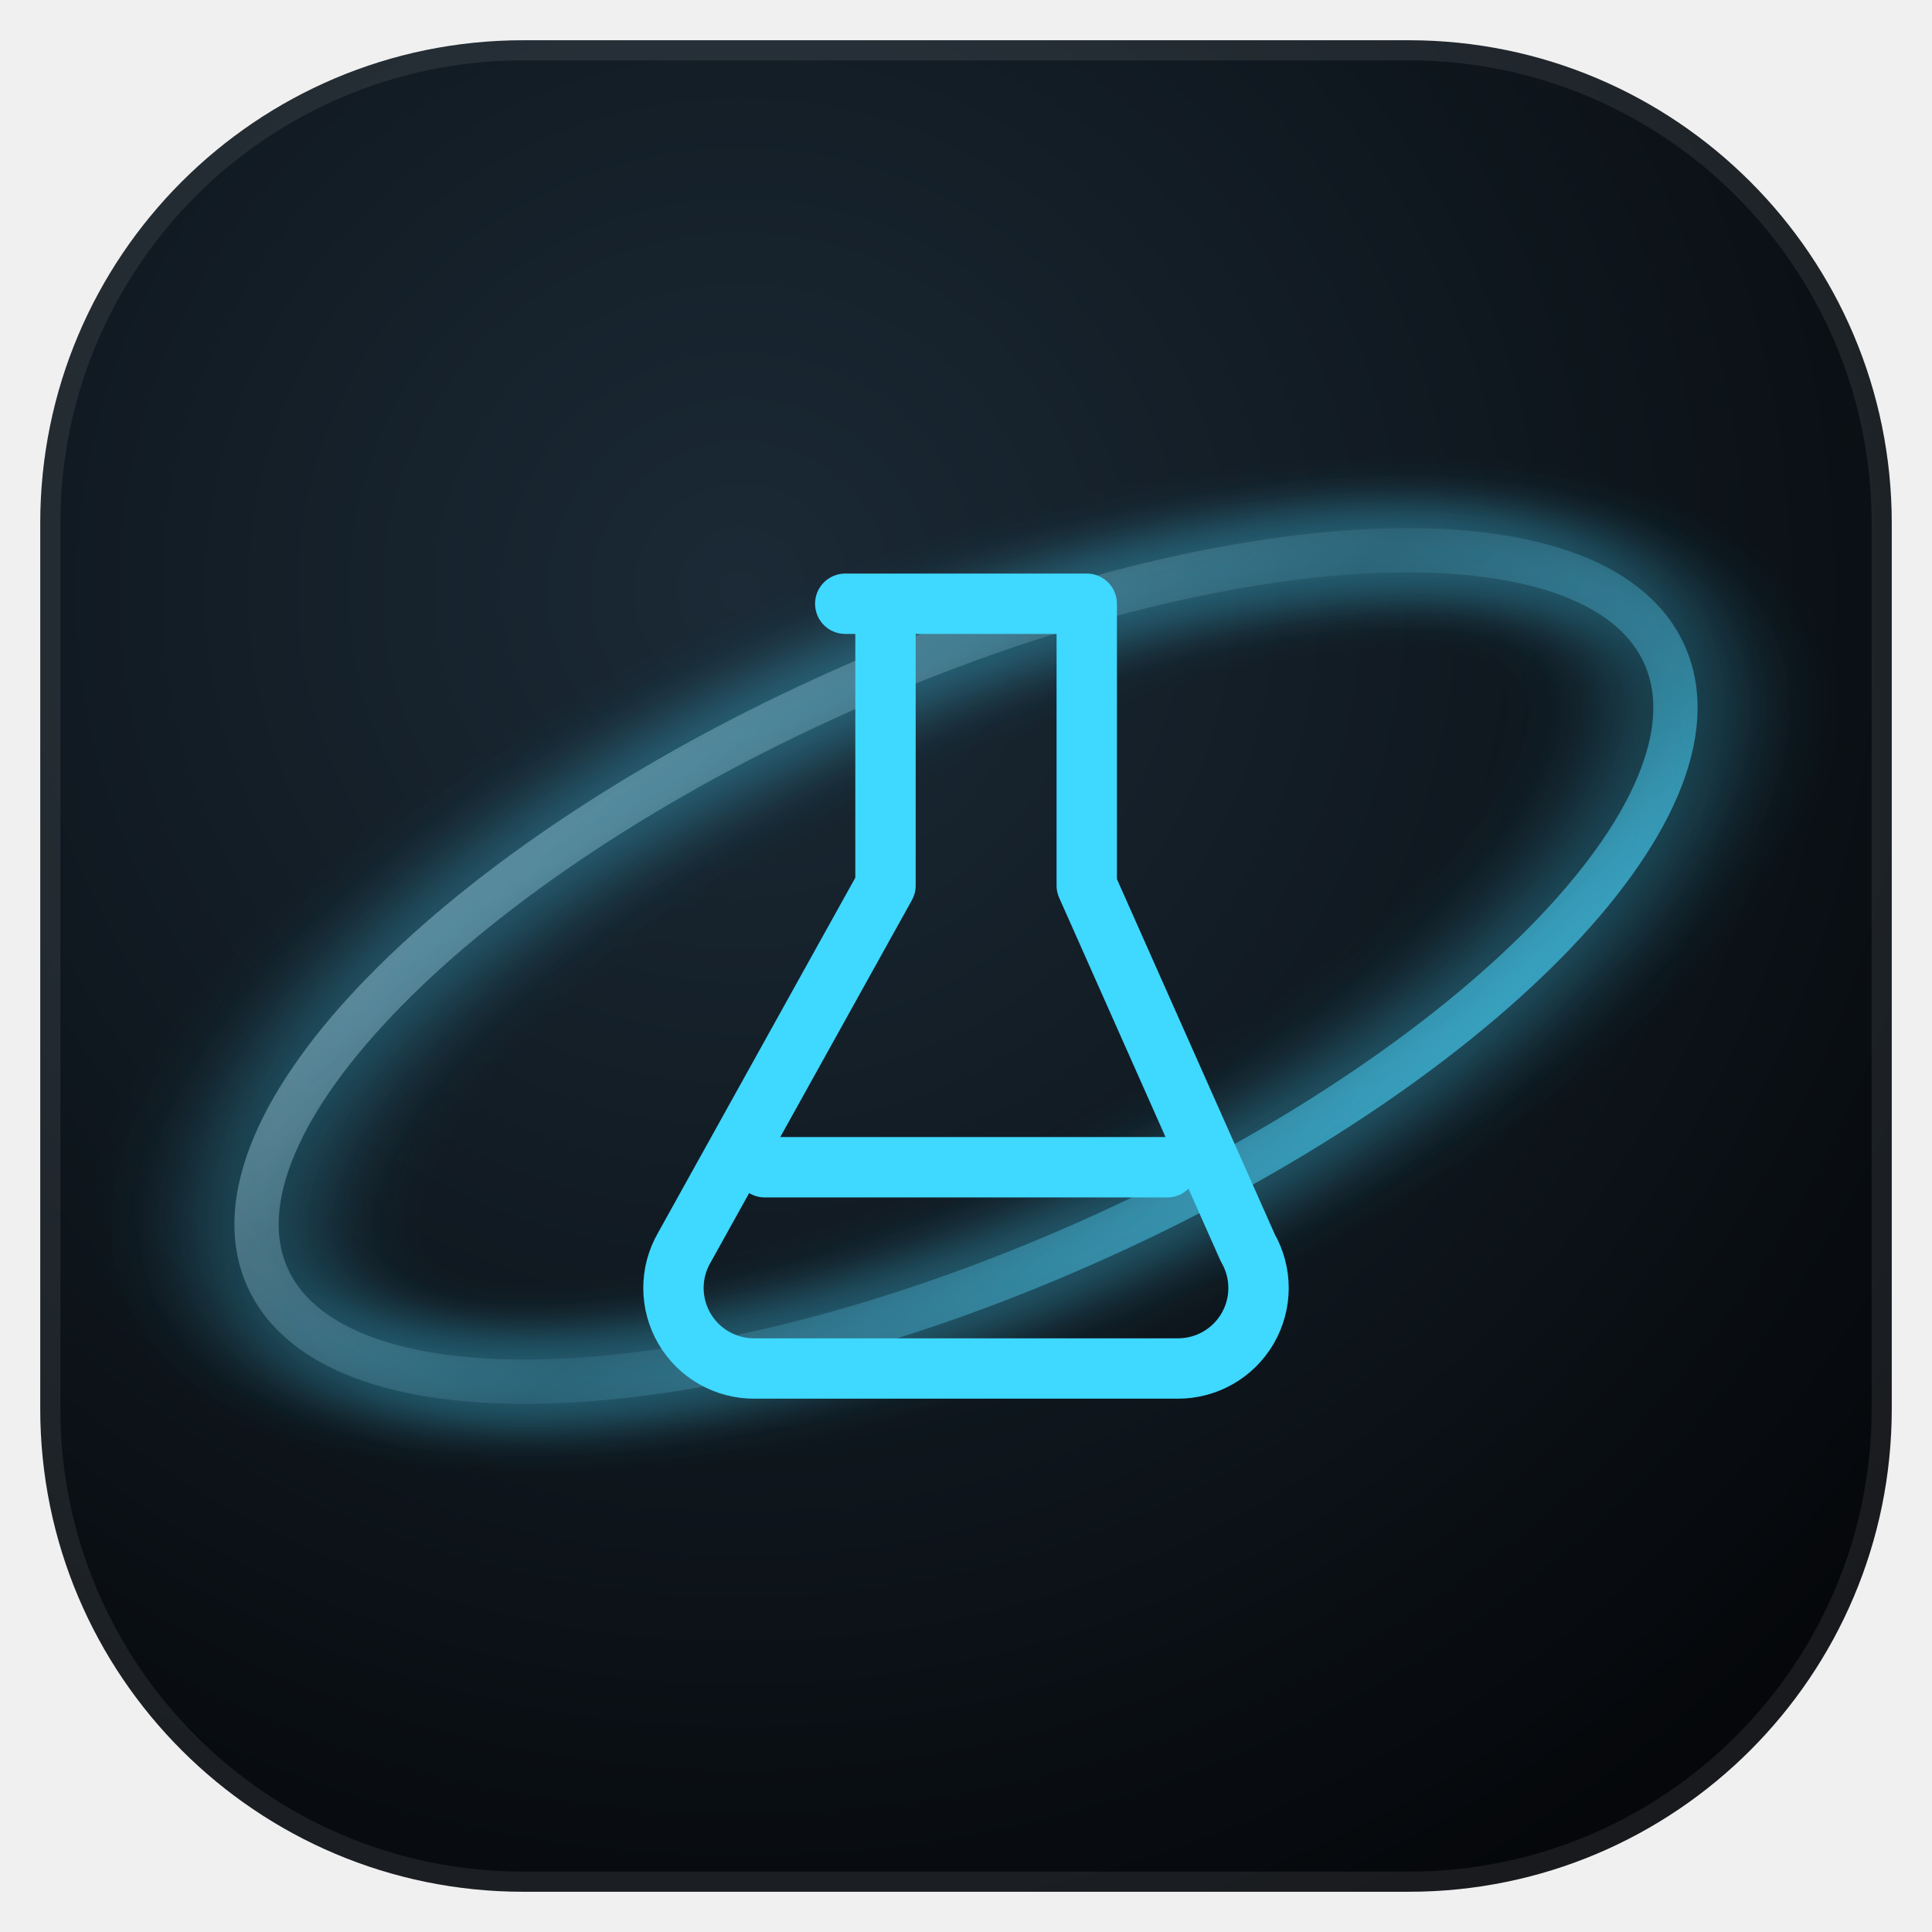
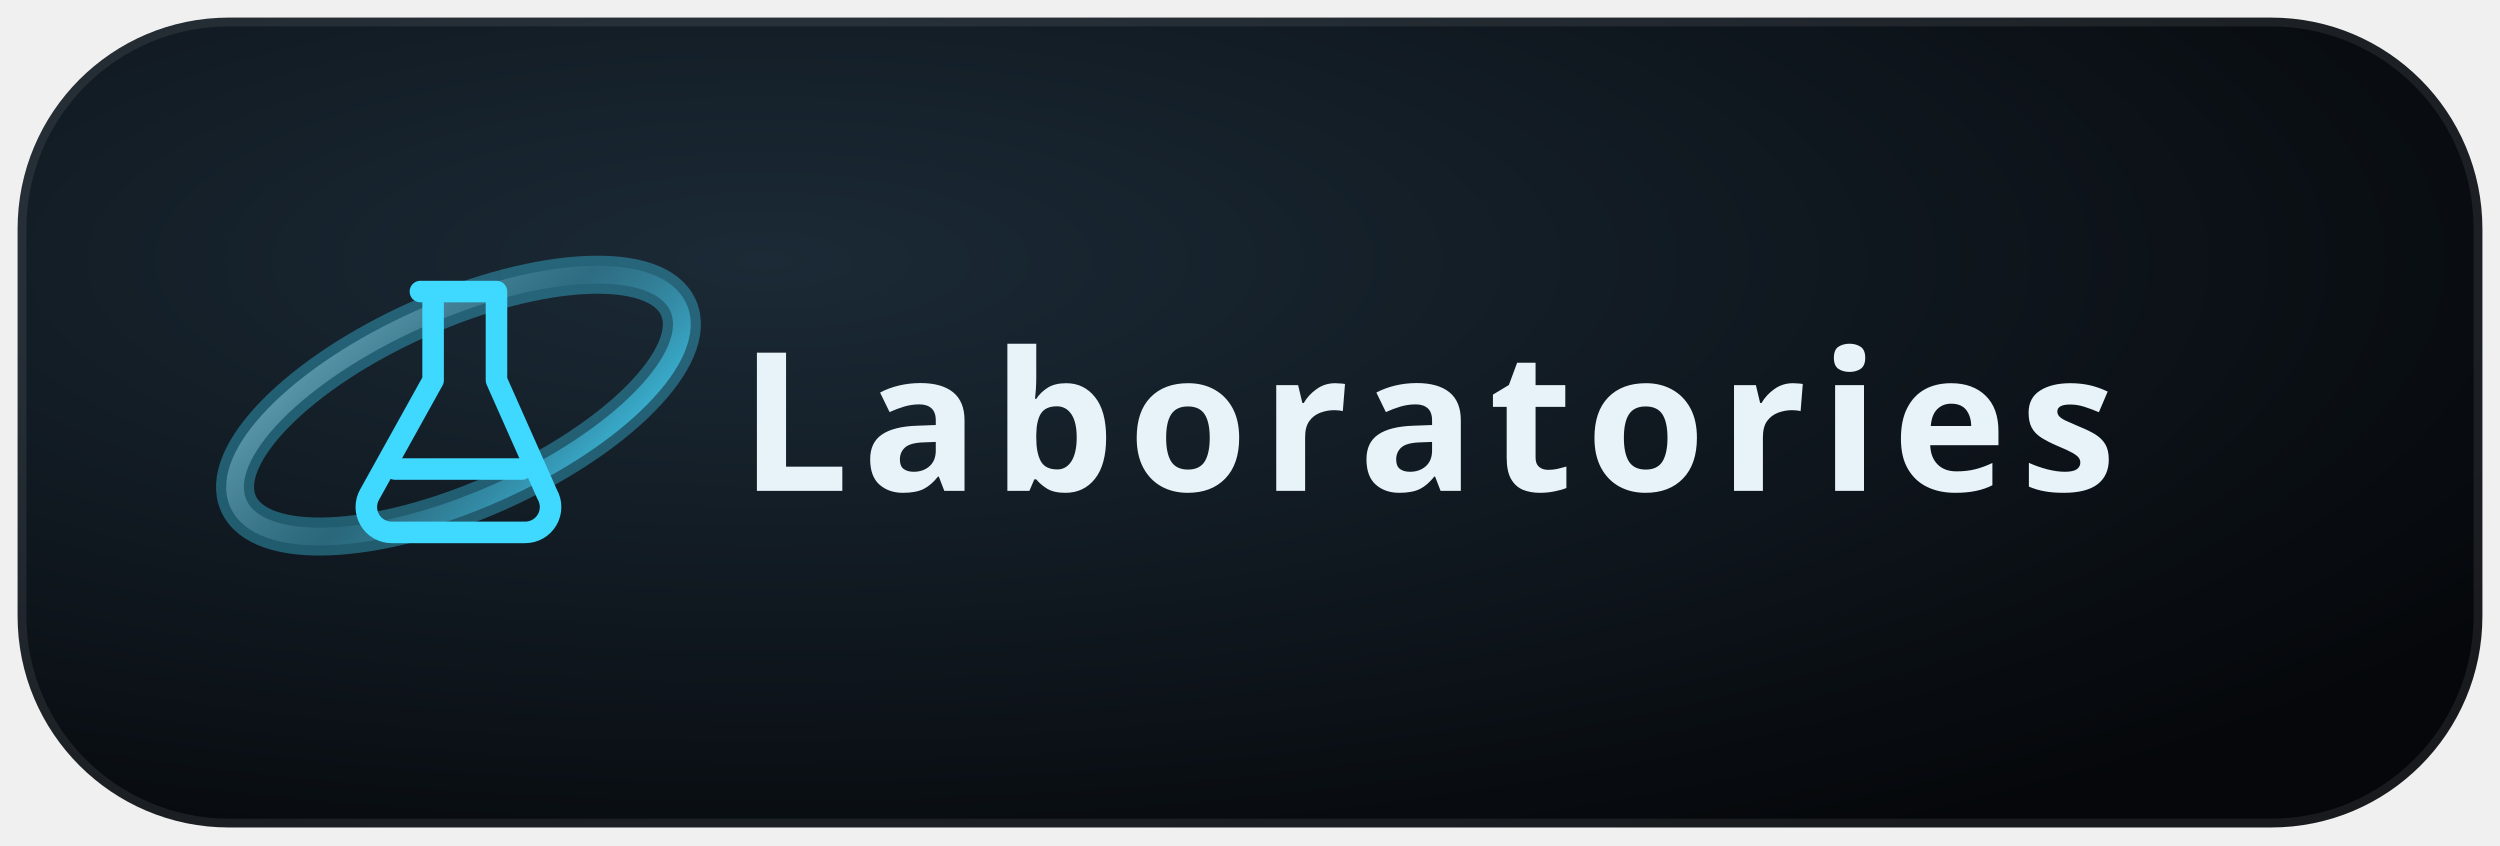
- <svg xmlns="http://www.w3.org/2000/svg" viewBox="0 0 96 96" role="img" aria-label="Labs">
+ <svg xmlns="http://www.w3.org/2000/svg" viewBox="0 0 284 96" role="img" aria-label="Laboratories">
  <defs>
-     <radialGradient id="glass" cx="38%" cy="30%" r="80%">
+     <radialGradient id="glass-labs" cx="30%" cy="30%" r="85%">
      <stop offset="0" stop-color="#1b2a36" />
      <stop offset="1" stop-color="#05070a" />
    </radialGradient>
-     <linearGradient id="ring" x1="0" y1="0" x2="1" y2="1">
+     <linearGradient id="ring-labs" x1="0" y1="0" x2="1" y2="1">
      <stop offset="0" stop-color="#d9e6ee" stop-opacity="0.55" />
      <stop offset="0.5" stop-color="#3a4a57" stop-opacity="0.35" />
      <stop offset="1" stop-color="#3fd8ff" stop-opacity="0.9" />
    </linearGradient>
  </defs>
-   <rect x="2" y="2" width="92" height="92" rx="24" fill="url(#glass)" />
-   <rect x="2.5" y="2.5" width="91" height="91" rx="23.5" fill="none" stroke="#ffffff" stroke-opacity="0.08" />
-   <ellipse cx="48" cy="48" rx="38" ry="15" transform="rotate(-24 48 48)" fill="none" stroke="url(#ring)" stroke-width="2.2" />
-   <ellipse cx="48" cy="48" rx="38" ry="15" transform="rotate(-24 48 48)" fill="none" stroke="#3fd8ff" stroke-opacity="0.35" stroke-width="5" stroke-linecap="round" style="filter:blur(2px)" />
-   <g fill="none" stroke="#3fd8ff" stroke-width="3" stroke-linecap="round" stroke-linejoin="round">
-     <path d="M42 30h12M44 30v14l-10 18a4 4 0 0 0 3.5 6h21a4 4 0 0 0 3.5-6L54 44V30" />
-     <path d="M38 58h20" />
+   <rect x="2" y="2" width="280" height="92" rx="24" fill="url(#glass-labs)" />
+   <rect x="2.5" y="2.5" width="279" height="91" rx="23.5" fill="none" stroke="#ffffff" stroke-opacity="0.08" />
+   <g transform="translate(6 0) scale(0.72) translate(16 16)">
+     <ellipse cx="48" cy="48" rx="38" ry="15" transform="rotate(-24 48 48)" fill="none" stroke="url(#ring-labs)" stroke-width="2.8" />
+     <ellipse cx="48" cy="48" rx="38" ry="15" transform="rotate(-24 48 48)" fill="none" stroke="#3fd8ff" stroke-opacity="0.35" stroke-width="6" stroke-linecap="round" />
+     <g fill="none" stroke="#3fd8ff" stroke-width="3.4" stroke-linecap="round" stroke-linejoin="round">
+       <path d="M42 30h12M44 30v14l-10 18a4 4 0 0 0 3.5 6h21a4 4 0 0 0 3.5-6L54 44V30" />
+       <path d="M38 58h20" />
+     </g>
  </g>
+   <text x="84" y="48" dominant-baseline="middle" font-family="Orbitron, 'Segoe UI', system-ui, sans-serif" font-size="22" font-weight="600" letter-spacing="1.5" fill="#e7f3f8">Laboratories</text>
</svg>
